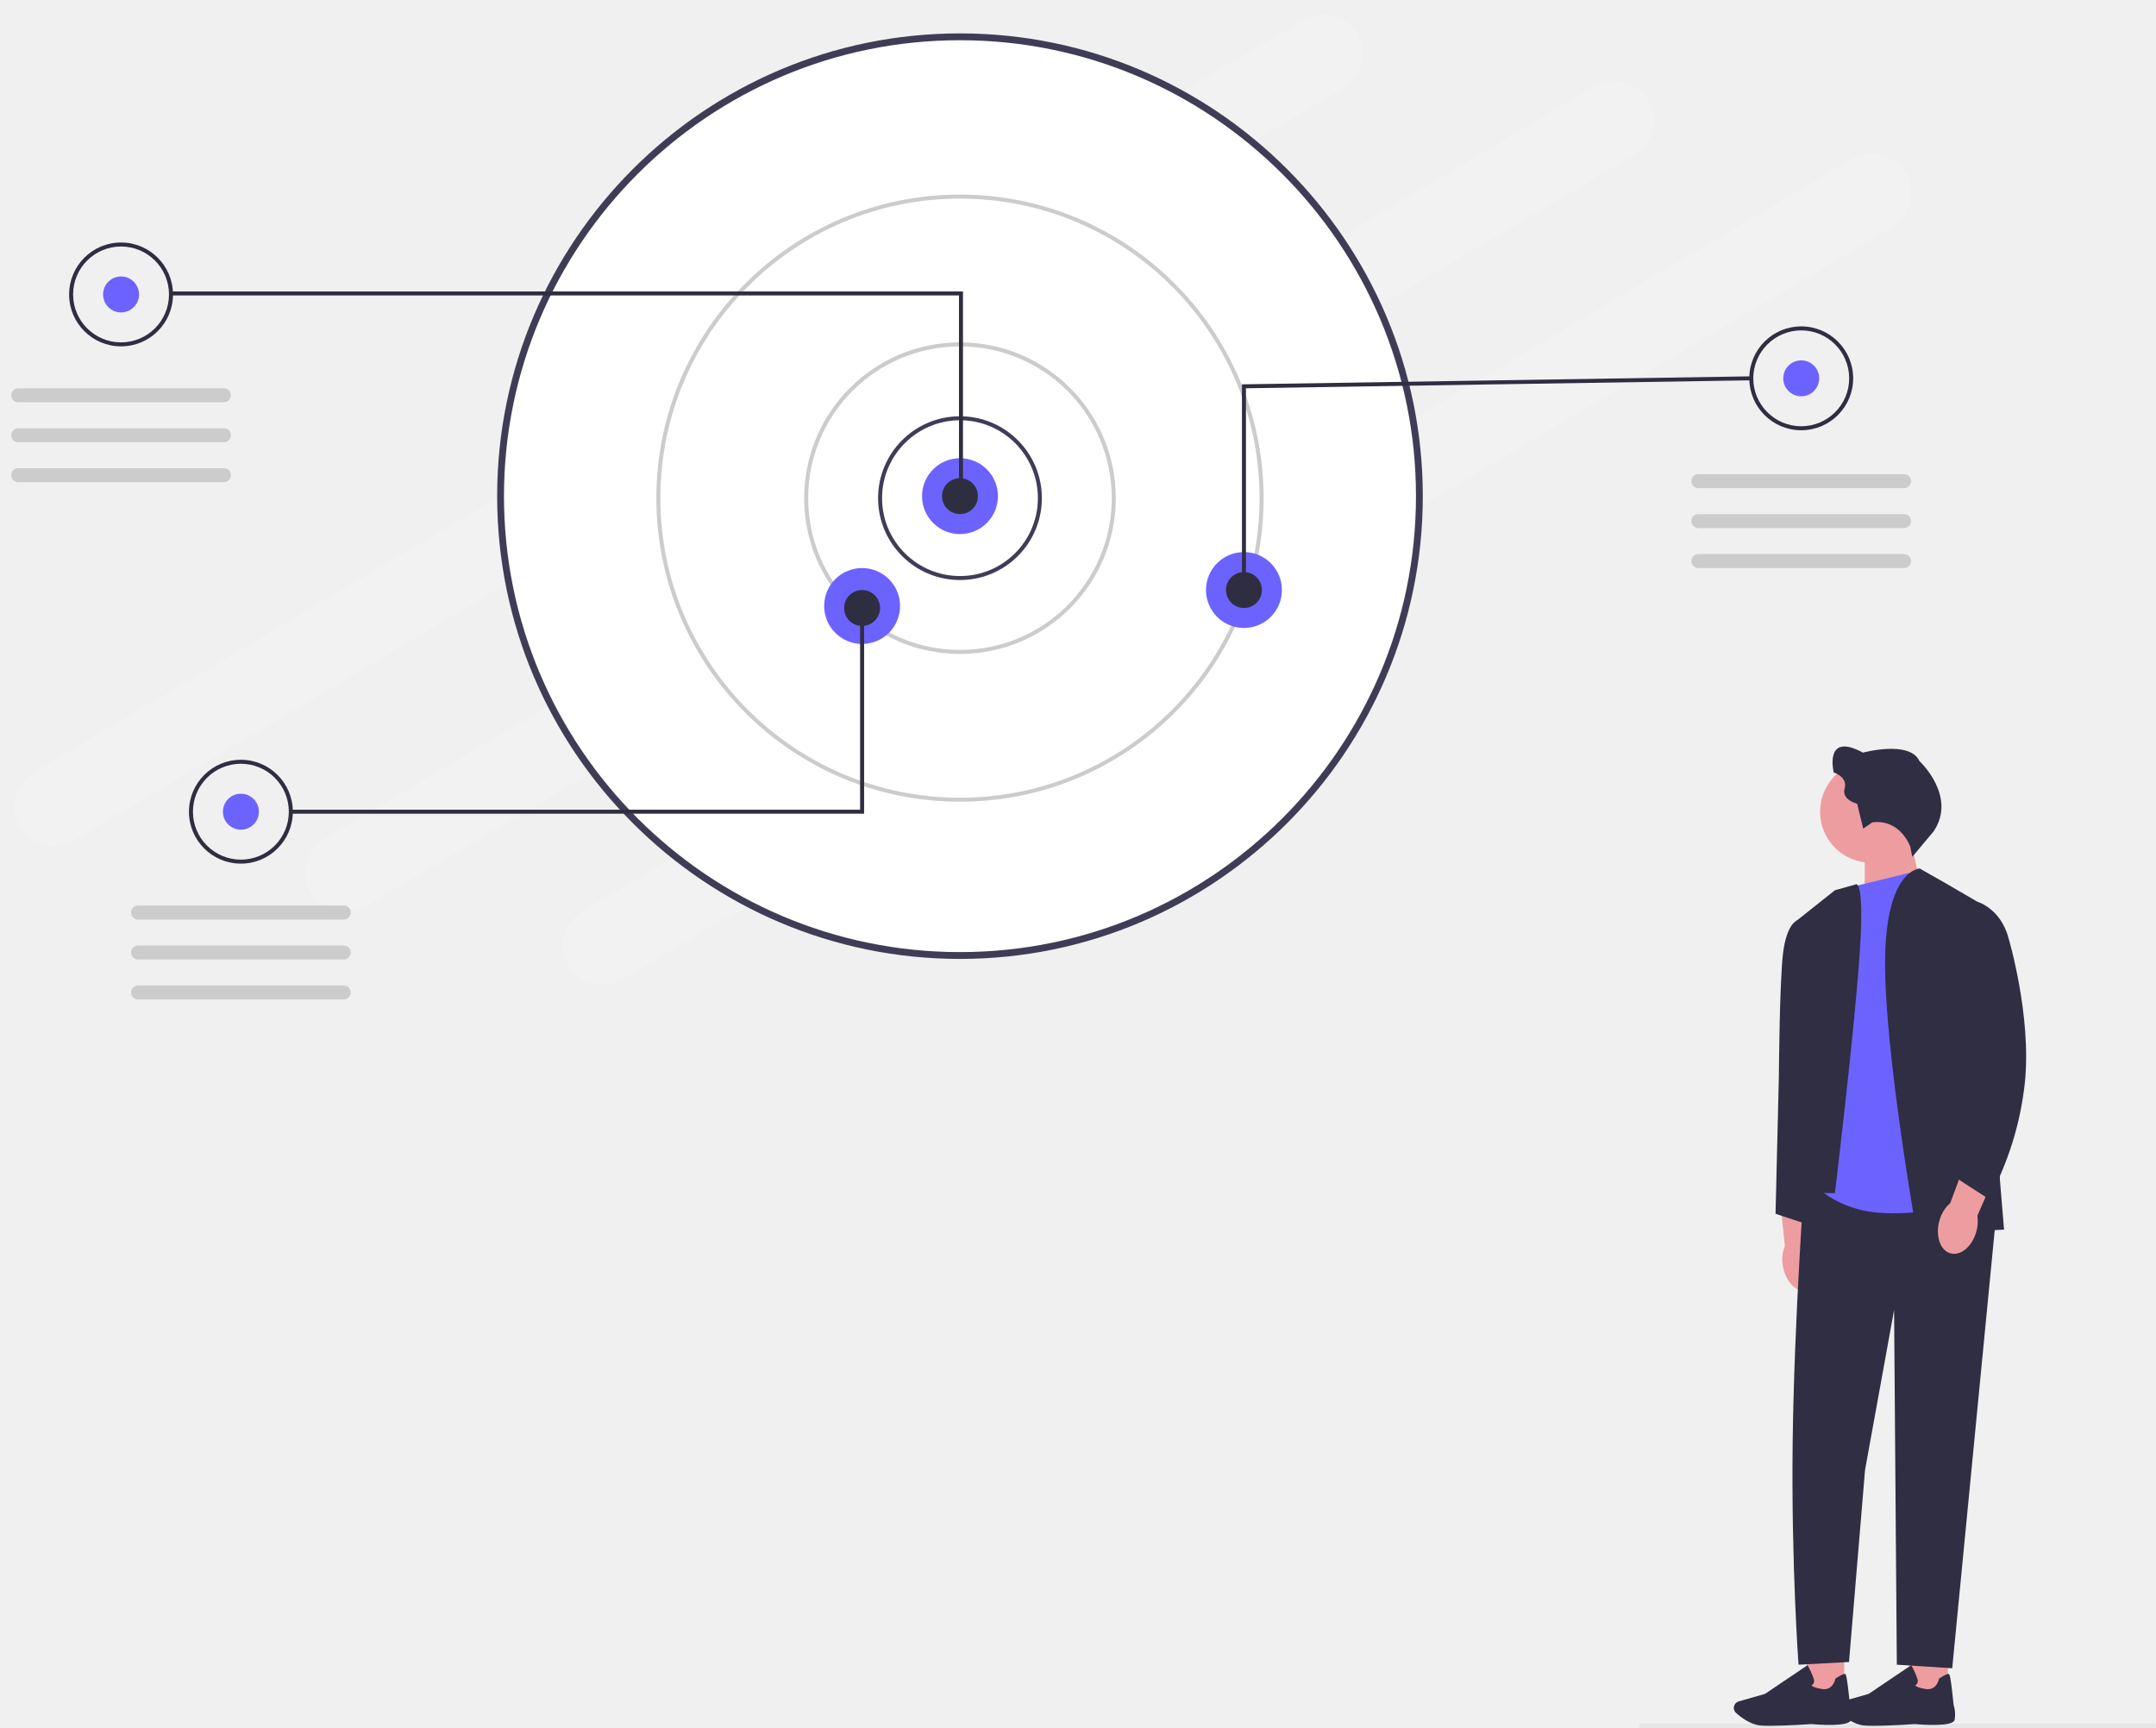
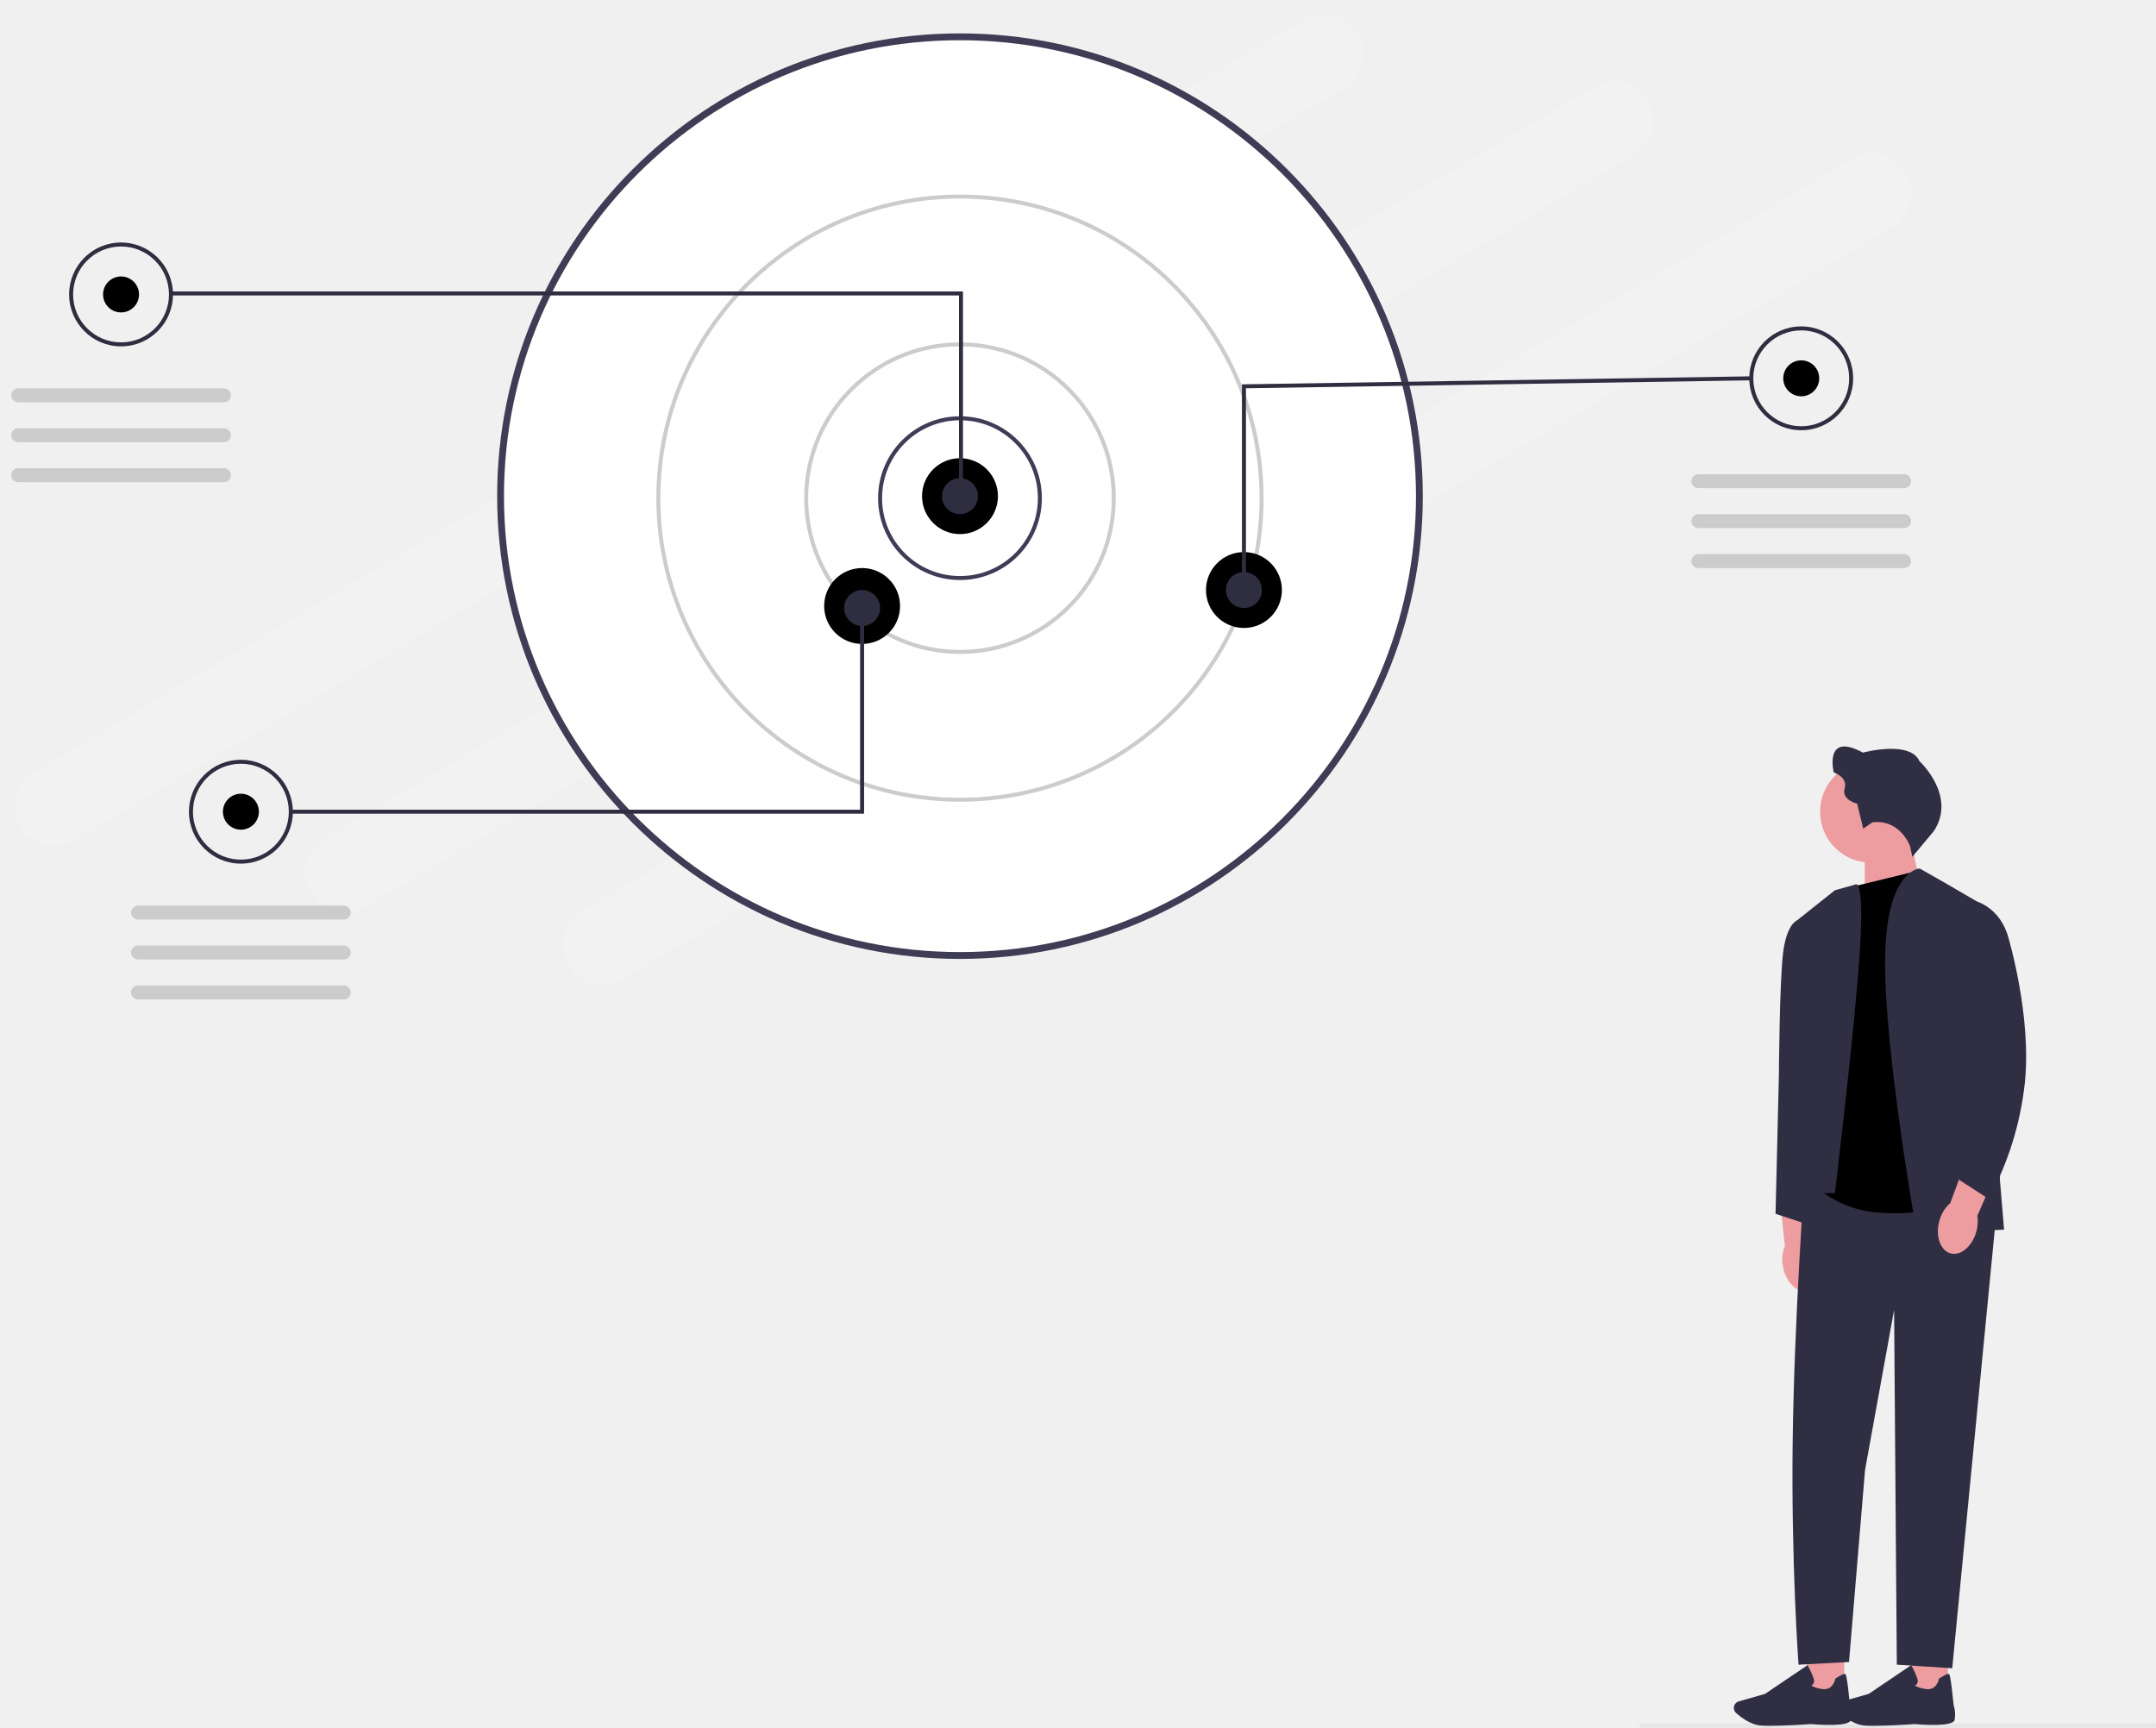
<svg xmlns="http://www.w3.org/2000/svg" width="959.999" height="769.493" viewBox="0 0 959.999 769.493">
  <g transform="translate(-498.446 -244.507)">
    <path d="M17.567,0H674.7a17.567,17.567,0,1,1,0,35.135H17.567A17.567,17.567,0,0,1,17.567,0Z" transform="translate(498.446 597.413) rotate(-30.649)" fill="#f2f2f2" />
    <path d="M17.567,0H674.7a17.567,17.567,0,1,1,0,35.135H17.567A17.567,17.567,0,0,1,17.567,0Z" transform="translate(627.889 627.001) rotate(-30.649)" fill="#f2f2f2" />
    <path d="M17.567,0H674.7a17.567,17.567,0,1,1,0,35.135H17.567A17.567,17.567,0,0,1,17.567,0Z" transform="translate(742.539 659.362) rotate(-30.649)" fill="#f2f2f2" />
    <circle cx="204.562" cy="204.562" r="204.562" transform="translate(721.332 260.898)" fill="#fff" />
    <path d="M385.341,360.7c0-113.635,92.449-206.084,206.084-206.084S797.508,247.062,797.508,360.7,705.059,566.781,591.424,566.781,385.341,474.332,385.341,360.7Zm3.043,0c0,111.957,91.084,203.04,203.041,203.04S794.465,472.654,794.465,360.7,703.381,157.657,591.424,157.657,388.384,248.74,388.384,360.7Z" transform="translate(334.469 104.763)" fill="#3f3d56" />
    <path d="M526.082,332.558h0a36.465,36.465,0,1,1,36.465,36.465,36.465,36.465,0,0,1-36.465-36.465Zm36.465-34.687a34.726,34.726,0,0,0-34.687,34.687h0a34.687,34.687,0,1,0,34.687-34.687Z" transform="translate(363.346 133.791)" fill="#3f3d56" style="isolation:isolate" />
    <path d="M498.776,338.16h0a69.373,69.373,0,1,1,69.373,69.373,69.373,69.373,0,0,1-69.373-69.373Zm69.373-67.594a67.594,67.594,0,1,0,67.594,67.594,67.594,67.594,0,0,0-67.594-67.594Z" transform="translate(357.744 128.189)" fill="#ccc" style="isolation:isolate" />
    <path d="M444.166,349.365A135.189,135.189,0,1,1,579.354,484.554,135.189,135.189,0,0,1,444.166,349.365Zm135.189-133.41a133.41,133.41,0,1,0,133.41,133.41,133.41,133.41,0,0,0-133.41-133.41Z" transform="translate(346.539 116.984)" fill="#ccc" style="isolation:isolate" />
-     <circle cx="16.899" cy="16.899" r="16.899" transform="translate(908.995 448.561)" fill="#6c63ff" style="isolation:isolate" />
-     <circle cx="16.899" cy="16.899" r="16.899" transform="translate(865.414 497.479)" fill="#6c63ff" style="isolation:isolate" />
-     <circle cx="16.899" cy="16.899" r="16.899" transform="translate(1035.436 490.363)" fill="#6c63ff" style="isolation:isolate" />
+     <circle cx="16.899" cy="16.899" r="16.899" transform="translate(908.995 448.561)" fill="currentColor" style="isolation:isolate" />
+     <circle cx="16.899" cy="16.899" r="16.899" transform="translate(865.414 497.479)" fill="currentColor" style="isolation:isolate" />
+     <circle cx="16.899" cy="16.899" r="16.899" transform="translate(1035.436 490.363)" fill="currentColor" style="isolation:isolate" />
    <circle cx="8.005" cy="8.005" r="8.005" transform="translate(917.889 457.455)" fill="#2f2e41" />
    <circle cx="8.005" cy="8.005" r="8.005" transform="translate(1044.33 499.258)" fill="#2f2e41" />
    <circle cx="8.005" cy="8.005" r="8.005" transform="translate(874.308 507.262)" fill="#2f2e41" />
-     <circle cx="8.005" cy="8.005" r="8.005" transform="translate(544.341 367.626)" fill="#6c63ff" />
+     <circle cx="8.005" cy="8.005" r="8.005" transform="translate(544.341 367.626)" fill="currentColor" />
    <path d="M412.562,132.98H61.248V131.2H414.342v91.607h-1.78Z" transform="translate(512.887 243.096)" fill="#2f2e41" />
    <path d="M227.2,255.013a23.124,23.124,0,1,1,23.124,23.124A23.124,23.124,0,0,1,227.2,255.013Zm23.124-21.346a21.346,21.346,0,1,0,21.346,21.346,21.346,21.346,0,0,0-21.346-21.346Z" transform="translate(302.021 120.618)" fill="#2f2e41" />
-     <circle cx="8.005" cy="8.005" r="8.005" transform="translate(597.705 597.981)" fill="#6c63ff" />
+     <circle cx="8.005" cy="8.005" r="8.005" transform="translate(597.705 597.981)" fill="currentColor" />
    <path d="M271.478,446.15h0A23.124,23.124,0,1,1,294.6,469.274a23.124,23.124,0,0,1-23.124-23.124ZM294.6,424.8a21.346,21.346,0,1,0,21.345,21.346A21.346,21.346,0,0,0,294.6,424.8Z" transform="translate(311.107 159.836)" fill="#2f2e41" />
-     <circle cx="8.005" cy="8.005" r="8.005" transform="translate(1292.473 404.98)" fill="#6c63ff" />
+     <circle cx="8.005" cy="8.005" r="8.005" transform="translate(1292.473 404.98)" fill="currentColor" />
    <path d="M847.963,286.008a23.124,23.124,0,1,1,23.124,23.124A23.124,23.124,0,0,1,847.963,286.008Zm23.124-21.346a21.37,21.37,0,0,0-21.346,21.346h0a21.346,21.346,0,1,0,21.346-21.346Z" transform="translate(429.39 126.978)" fill="#2f2e41" />
    <path d="M457.3,166.136l226.784-3.571.028,1.778-225.032,3.544v89.844H457.3Z" transform="translate(594.148 249.531)" fill="#2f2e41" />
    <path d="M105.9,338H359.375V248.171h1.779v91.607H105.9Z" transform="translate(522.048 267.096)" fill="#2f2e41" />
    <path d="M3.113,0H94.721a3.113,3.113,0,0,1,0,6.226H3.113A3.113,3.113,0,0,1,3.113,0Z" transform="translate(503.428 417.432)" fill="#ccc" />
    <path d="M3.113,0H94.721a3.113,3.113,0,0,1,0,6.226H3.113A3.113,3.113,0,0,1,3.113,0Z" transform="translate(503.428 435.221)" fill="#ccc" />
    <path d="M3.113,0H94.721a3.113,3.113,0,0,1,0,6.226H3.113A3.113,3.113,0,0,1,3.113,0Z" transform="translate(503.428 453.008)" fill="#ccc" />
    <path d="M3.113,0H94.721a3.113,3.113,0,0,1,0,6.226H3.113A3.113,3.113,0,0,1,3.113,0Z" transform="translate(556.792 647.787)" fill="#ccc" />
    <path d="M3.113,0H94.721a3.113,3.113,0,0,1,0,6.226H3.113A3.113,3.113,0,0,1,3.113,0Z" transform="translate(556.792 665.575)" fill="#ccc" />
    <path d="M3.113,0H94.721a3.113,3.113,0,0,1,0,6.226H3.113A3.113,3.113,0,0,1,3.113,0Z" transform="translate(556.792 683.363)" fill="#ccc" />
    <path d="M3.113,0H94.721a3.113,3.113,0,0,1,0,6.226H3.113A3.113,3.113,0,0,1,3.113,0Z" transform="translate(1251.561 455.677)" fill="#ccc" />
    <path d="M3.113,0H94.721a3.113,3.113,0,0,1,0,6.226H3.113A3.113,3.113,0,0,1,3.113,0Z" transform="translate(1251.561 473.464)" fill="#ccc" />
    <path d="M3.113,0H94.721a3.113,3.113,0,0,1,0,6.226H3.113A3.113,3.113,0,0,1,3.113,0Z" transform="translate(1251.561 491.253)" fill="#ccc" />
    <g transform="translate(1228.291 561.07)">
      <path d="M0,561.827c0,.525.227.947.509.947H229.645c.283,0,.509-.422.509-.947s-.227-.947-.509-.947H.509C.227,560.88,0,561.3,0,561.827Z" transform="translate(0 -109.844)" fill="#e6e6e6" />
      <g transform="translate(42.175 0)">
        <path d="M16.92,40.607C15.575,47.355,10.777,51.732,6.2,50.379S-.992,42.453.353,35.705A15.206,15.206,0,0,1,3.79,28.488L9.862,0l14.2,4.679-7.5,27.589a17.094,17.094,0,0,1,.342,8.339h0Z" transform="matrix(0.951, -0.309, 0.309, 0.951, 10.32, 212.482)" fill="#ed9da0" />
        <rect width="16.663" height="23.642" transform="translate(32.493 414.034)" fill="#ed9da0" />
        <path d="M284.427,554.38c2.849.255,17.109,1.385,17.825-1.886a14.012,14.012,0,0,0-.446-6.565c-1.369-13.639-1.878-13.79-2.188-13.878-.485-.143-1.9.533-4.2,2.013l-.143.1-.032.167c-.04.215-1.058,5.22-5.889,4.448-3.31-.525-4.385-1.257-4.727-1.615a2.036,2.036,0,0,0,.875-.732,2.561,2.561,0,0,0,.183-2.133,33.125,33.125,0,0,0-2.562-5.753l-.215-.382-18.939,12.78-11.7,3.342a3.014,3.014,0,0,0-1.95,1.727h0a3.017,3.017,0,0,0,.764,3.406c2.125,1.91,6.342,5.18,10.774,5.586,1.178.111,2.737.151,4.488.151,7.313,0,17.992-.756,18.071-.772Z" transform="translate(-250.088 -103.161)" fill="#2f2e43" />
        <rect width="16.663" height="23.642" transform="translate(78.655 414.034)" fill="#ed9da0" />
        <path d="M226.417,554.38c2.849.255,17.109,1.385,17.825-1.886a14.012,14.012,0,0,0-.446-6.565c-1.369-13.639-1.878-13.79-2.188-13.878-.485-.143-1.9.533-4.2,2.013l-.143.1-.032.167c-.04.215-1.058,5.22-5.889,4.448-3.31-.525-4.385-1.257-4.727-1.615a2.035,2.035,0,0,0,.875-.732,2.56,2.56,0,0,0,.183-2.133,33.123,33.123,0,0,0-2.562-5.753l-.215-.382-18.939,12.78-11.7,3.342a3.014,3.014,0,0,0-1.95,1.727h0a3.017,3.017,0,0,0,.764,3.406c2.125,1.91,6.342,5.18,10.774,5.586,1.178.111,2.737.151,4.488.151,7.313,0,17.992-.756,18.071-.772Z" transform="translate(-145.916 -103.161)" fill="#2f2e43" />
        <path d="M19.882,45.233A22.7,22.7,0,1,1,40.626,36.64l4.8,21.868L19.882,69.127Z" transform="translate(38.405 22.215)" fill="#ed9da0" />
        <path d="M24.918,34.817l-3.13,3.8L16.124,28.7S8.9,29.076,8.9,23.714,2.264,18.2,2.264,18.2-7.119,1.811,12.321,6.127c0,0,18.531-11.205,25.24-3.31,0,0,20.563,10.352,14.675,28.381L46.262,44.664l-2.218-4.2s-7.511-10.57-19.133-5.65Z" transform="translate(47.32 9.317) rotate(16)" fill="#2f2e43" />
        <path d="M172.367,254.19h86.951L238.041,473.57l-24.668-1.591L212.155,313.99l-12.937,71.3-7.132,85.494-22.48,1.194s-3.3-45.045-2.61-99.492S172.367,254.19,172.367,254.19Z" transform="translate(-140.797 -47.202)" fill="#2f2e43" />
-         <path d="M221.592,83.19,192.15,90.352,166.98,199.122l2.96,20.14a47.674,47.674,0,0,0,28.215,15.922c18.432,3.119,45.511-3.445,45.511-3.445l13.225-12.477Z" transform="translate(-138.37 -12.274)" fill="#6c63ff" />
+         <path d="M221.592,83.19,192.15,90.352,166.98,199.122l2.96,20.14a47.674,47.674,0,0,0,28.215,15.922c18.432,3.119,45.511-3.445,45.511-3.445l13.225-12.477Z" transform="translate(-138.37 -12.274)" fill="currentColor" />
        <path d="M173.531,82.313l10.564,5.994L198.9,96.932,211.086,243.14l-38.84,1.793s-14.456-81.021-14.134-121.676S173.531,82.313,173.531,82.313Z" transform="translate(-90.758 -12.095)" fill="#2f2e43" />
        <path d="M272.64,91.353s4.351-4.458,2.108,29.886-11.083,107.489-11.083,107.489H246.635V107.392l17.029-13.528Z" transform="translate(-218.654 -13.964)" fill="#2f2e43" />
        <path d="M302.513,108.868l-10.1,2.077s-4.424,1.623-6.032,14.2-1.886,54.8-1.886,54.8l-1.488,61.554,19.5,6.43-6.5-30.09,6.509-108.97Z" transform="translate(-264.433 -17.518)" fill="#2f2e43" />
        <path d="M16.268,39.732c-4.1,5.53-10.3,7.432-13.862,4.257s-3.119-10.233.979-15.772a15.1,15.1,0,0,1,6.2-5.053L27.249,0,38.087,10.3,19.522,32.037a17.13,17.13,0,0,1-3.255,7.687h0Z" transform="translate(80.417 199.9) rotate(-17)" fill="#ed9da0" />
        <path d="M137.2,99.238l8.069-2.538s10.934,2.714,14.554,16.369c0,0,10.373,34.658,7.3,64.443a139.861,139.861,0,0,1-16.128,51.782l-13.27-8.582,8.867-56.254-9.4-65.219Z" transform="translate(-37.538 -11.944)" fill="#2f2e43" />
      </g>
    </g>
  </g>
</svg>
